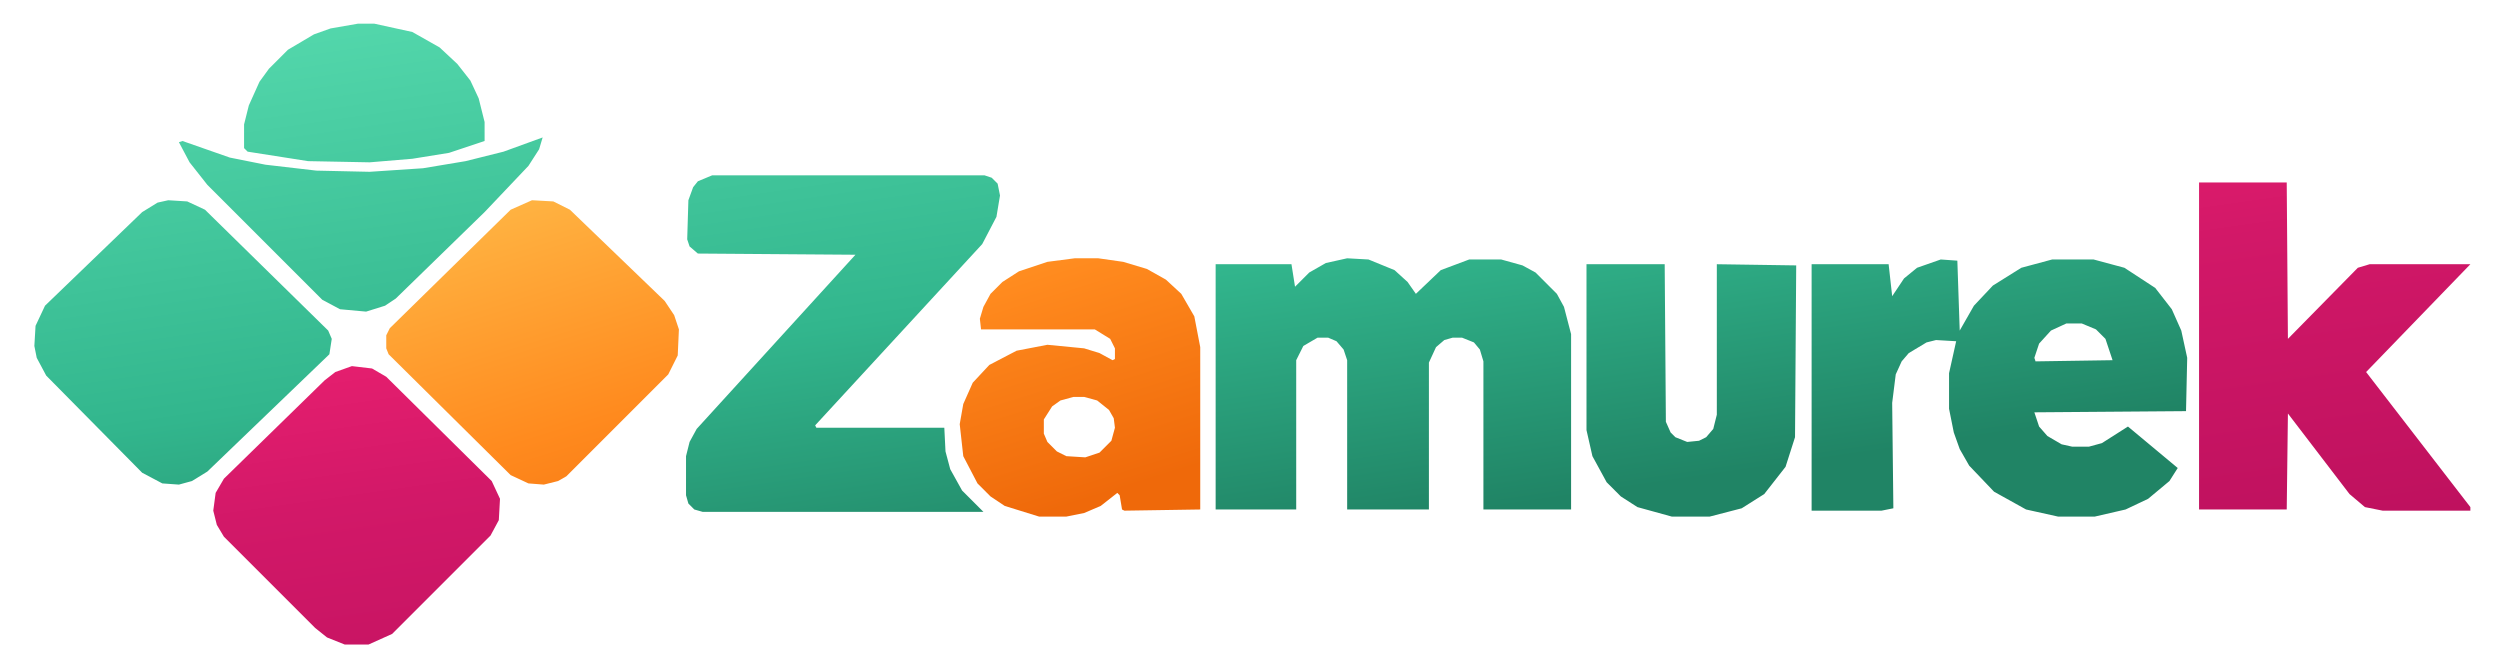
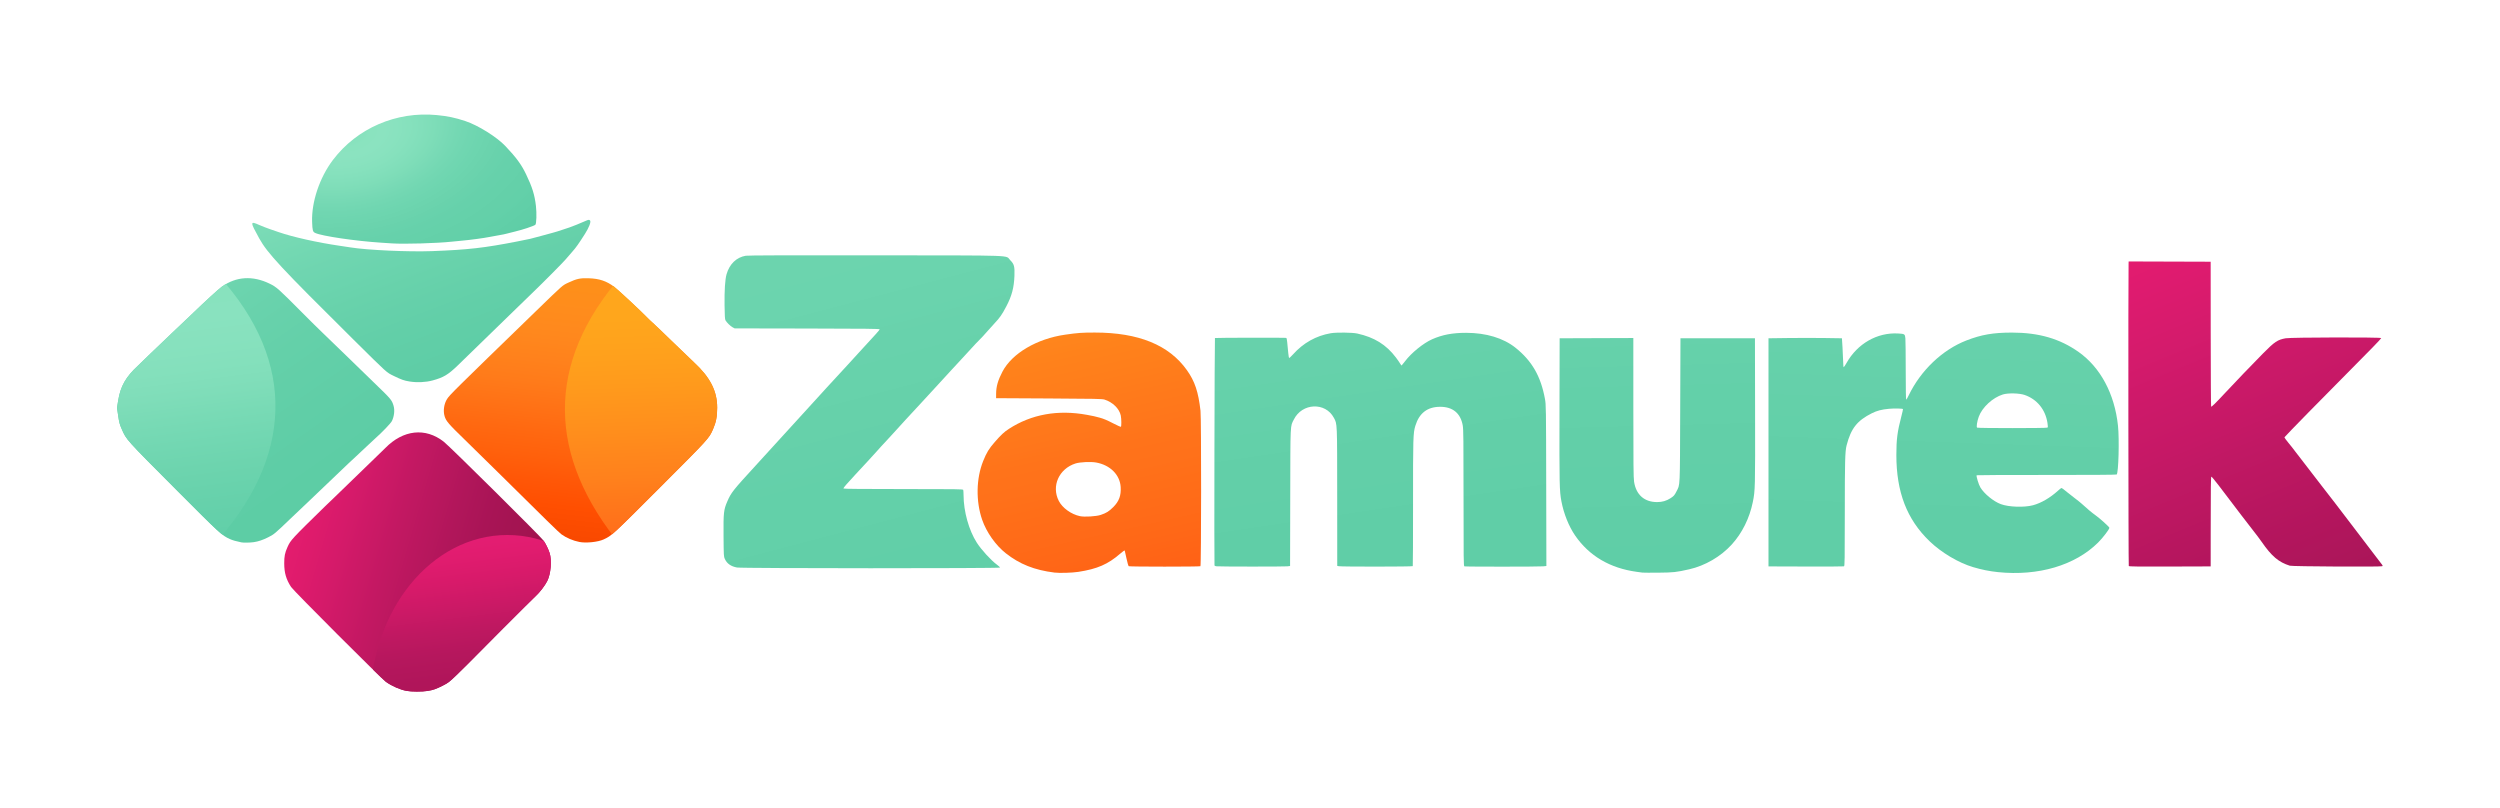
- <svg xmlns="http://www.w3.org/2000/svg" viewBox="35 82 2110 565" role="img" aria-label="Zamurek — horizontal — dark">
+ <svg xmlns="http://www.w3.org/2000/svg" width="4800" height="1550" viewBox="0 0 4800 1550" role="img" aria-labelledby="z14-titre z14-description">
  <defs>
-     <linearGradient id="g" x1="0" x2=".65" y1="0" y2="1">
-       <stop stop-color="#57DBAF" />
-       <stop offset=".6" stop-color="#32B68D" />
-       <stop offset="1" stop-color="#208465" />
-     </linearGradient>
-     <linearGradient id="o" x1="0" x2=".8" y1="0" y2="1">
-       <stop stop-color="#FFBA48" />
-       <stop offset=".55" stop-color="#FF8A1E" />
-       <stop offset="1" stop-color="#EF690A" />
-     </linearGradient>
-     <linearGradient id="m" x1="0" x2=".7" y1="0" y2="1">
-       <stop stop-color="#FF2777" />
-       <stop offset=".5" stop-color="#D21868" />
-       <stop offset="1" stop-color="#BC105D" />
+     <radialGradient id="z14-tete-lumiere-1" gradientUnits="userSpaceOnUse" cx="0" cy="0" r="1" gradientTransform="matrix(419.037 112.881 -237.12 291.441 664.437 253.404)">
+       <stop offset="0" stop-color="#7eddb9" data-tone="primary" />
+       <stop offset="0.05" stop-color="#86e1bd" data-tone="primary" />
+       <stop offset="0.1" stop-color="#8ae3bf" data-tone="primary" />
+       <stop offset="0.15" stop-color="#8be3c0" data-tone="primary" />
+       <stop offset="0.2" stop-color="#89e2bf" data-tone="primary" />
+       <stop offset="0.25" stop-color="#86e1bd" data-tone="primary" />
+       <stop offset="0.3" stop-color="#82dfbb" data-tone="primary" />
+       <stop offset="0.35" stop-color="#7eddb8" data-tone="primary" />
+       <stop offset="0.4" stop-color="#79dab6" data-tone="primary" />
+       <stop offset="0.45" stop-color="#74d8b3" data-tone="primary" />
+       <stop offset="0.5" stop-color="#70d6b1" data-tone="primary" />
+       <stop offset="0.55" stop-color="#6dd5af" data-tone="primary" />
+       <stop offset="0.6" stop-color="#6bd3ad" data-tone="primary" />
+       <stop offset="0.65" stop-color="#68d2ac" data-tone="primary" />
+       <stop offset="0.7" stop-color="#66d1ab" data-tone="primary" />
+       <stop offset="0.75" stop-color="#65d1aa" data-tone="primary" />
+       <stop offset="0.8" stop-color="#64d0a9" data-tone="primary" />
+       <stop offset="0.85" stop-color="#63d0a9" data-tone="primary" />
+       <stop offset="0.9" stop-color="#61cfa8" data-tone="primary" />
+       <stop offset="0.95" stop-color="#60cea7" data-tone="primary" />
+       <stop offset="1" stop-color="#5ecda6" data-tone="primary" />
+     </radialGradient>
+     <linearGradient id="z14-col-lumiere-1" gradientUnits="userSpaceOnUse" x1="671.02" y1="910.662" x2="484" y2="422">
+       <stop offset="0" stop-color="#5bcca4" data-tone="primary" />
+       <stop offset="0.083" stop-color="#5ccca5" data-tone="primary" />
+       <stop offset="0.167" stop-color="#5dcda5" data-tone="primary" />
+       <stop offset="0.25" stop-color="#5ecda6" data-tone="primary" />
+       <stop offset="0.333" stop-color="#60cea7" data-tone="primary" />
+       <stop offset="0.417" stop-color="#62cfa8" data-tone="primary" />
+       <stop offset="0.5" stop-color="#65d0aa" data-tone="primary" />
+       <stop offset="0.583" stop-color="#68d2ab" data-tone="primary" />
+       <stop offset="0.667" stop-color="#6bd4ae" data-tone="primary" />
+       <stop offset="0.75" stop-color="#6fd5b0" data-tone="primary" />
+       <stop offset="0.833" stop-color="#73d8b2" data-tone="primary" />
+       <stop offset="0.917" stop-color="#78dab5" data-tone="primary" />
+       <stop offset="1" stop-color="#7ddcb8" data-tone="primary" />
+     </linearGradient>
+     <linearGradient id="z14-aile-gauche-lumiere-1" gradientUnits="userSpaceOnUse" x1="638.021" y1="1125.099" x2="225" y2="534">
+       <stop offset="0" stop-color="#59cba3" data-tone="primary" />
+       <stop offset="0.083" stop-color="#5acba4" data-tone="primary" />
+       <stop offset="0.167" stop-color="#5ccca5" data-tone="primary" />
+       <stop offset="0.25" stop-color="#5dcda5" data-tone="primary" />
+       <stop offset="0.333" stop-color="#5ecda6" data-tone="primary" />
+       <stop offset="0.417" stop-color="#60cea7" data-tone="primary" />
+       <stop offset="0.5" stop-color="#62cfa8" data-tone="primary" />
+       <stop offset="0.583" stop-color="#64d0a9" data-tone="primary" />
+       <stop offset="0.667" stop-color="#67d1ab" data-tone="primary" />
+       <stop offset="0.75" stop-color="#6ad3ad" data-tone="primary" />
+       <stop offset="0.833" stop-color="#6ed5af" data-tone="primary" />
+       <stop offset="0.917" stop-color="#73d8b2" data-tone="primary" />
+       <stop offset="1" stop-color="#7adbb6" data-tone="primary" />
+     </linearGradient>
+     <linearGradient id="z14-aile-gauche-lumiere-2" gradientUnits="userSpaceOnUse" x1="298.248" y1="1101.216" x2="225" y2="534">
+       <stop offset="0" stop-color="#5fcea7" data-tone="primary" />
+       <stop offset="0.083" stop-color="#61cfa8" data-tone="primary" />
+       <stop offset="0.167" stop-color="#64d0aa" data-tone="primary" />
+       <stop offset="0.25" stop-color="#68d2ac" data-tone="primary" />
+       <stop offset="0.333" stop-color="#6dd4ae" data-tone="primary" />
+       <stop offset="0.417" stop-color="#72d7b2" data-tone="primary" />
+       <stop offset="0.5" stop-color="#78dab5" data-tone="primary" />
+       <stop offset="0.583" stop-color="#7fddb9" data-tone="primary" />
+       <stop offset="0.667" stop-color="#84e0bc" data-tone="primary" />
+       <stop offset="0.75" stop-color="#87e1be" data-tone="primary" />
+       <stop offset="0.833" stop-color="#89e2bf" data-tone="primary" />
+       <stop offset="0.917" stop-color="#88e2be" data-tone="primary" />
+       <stop offset="1" stop-color="#83dfbb" data-tone="primary" />
+     </linearGradient>
+     <clipPath id="z14-aile-gauche-clip">
+       <path fill-rule="evenodd" d="M463.5 1041.359 C453.286 1039.273 446.548 1037.338 441.396 1035.013 C426.328 1028.212 422.872 1025.044 341.934 943.848 C240.416 842.006 242.954 844.823 233.748 823.801 C229.689 814.534 228.797 811.188 226.872 798.022 L224.66 782.892 L226.907 768.923 C231.318 741.496 241.719 723.29 265.324 701.676 C267.621 699.574 276.925 690.548 286 681.62 C295.075 672.693 314.425 654.196 329 640.517 C343.575 626.838 361.35 609.986 368.5 603.069 C393.422 578.957 420.111 554.521 426.284 550.162 C453.766 530.757 485.278 528.858 517.734 544.652 C530.971 551.094 534.522 554.251 580 600.023 C595.675 615.799 613.45 633.363 619.5 639.053 C625.55 644.744 646.216 664.722 665.425 683.45 C684.633 702.177 708.033 724.916 717.425 733.981 C751.159 766.541 752.205 767.772 755.577 778.881 C758.165 787.411 756.965 798.949 752.513 808.331 C750.549 812.471 732.953 830.825 720.5 841.724 C716.1 845.575 708.432 852.725 703.459 857.613 C698.487 862.501 689.712 870.727 683.959 875.893 C678.207 881.059 661.775 896.584 647.444 910.393 C633.113 924.202 609.497 946.75 594.963 960.5 C580.43 974.25 563.58 990.25 557.519 996.055 C527.002 1025.287 526.045 1026.083 514.5 1031.79 C504.048 1036.957 496.154 1039.61 487.308 1040.928 C480.351 1041.965 467.596 1042.196 463.5 1041.359 Z" />
+     </clipPath>
+     <linearGradient id="z14-aile-droite-lumiere-1" gradientUnits="userSpaceOnUse" x1="858.339" y1="476.802" x2="796.381" y2="1035.866">
+       <stop offset="0" stop-color="#fe9016" data-tone="orange" />
+       <stop offset="0.083" stop-color="#fe8f1a" data-tone="orange" />
+       <stop offset="0.167" stop-color="#ff8c1c" data-tone="orange" />
+       <stop offset="0.25" stop-color="#ff881d" data-tone="orange" />
+       <stop offset="0.333" stop-color="#ff821c" data-tone="orange" />
+       <stop offset="0.417" stop-color="#ff7b1a" data-tone="orange" />
+       <stop offset="0.5" stop-color="#ff7216" data-tone="orange" />
+       <stop offset="0.583" stop-color="#ff6911" data-tone="orange" />
+       <stop offset="0.667" stop-color="#ff610c" data-tone="orange" />
+       <stop offset="0.75" stop-color="#ff5707" data-tone="orange" />
+       <stop offset="0.833" stop-color="#ff4f01" data-tone="orange" />
+       <stop offset="0.917" stop-color="#fa4a00" data-tone="orange" />
+       <stop offset="1" stop-color="#f64600" data-tone="orange" />
+     </linearGradient>
+     <linearGradient id="z14-aile-droite-lumiere-2" gradientUnits="userSpaceOnUse" x1="869.089" y1="1058.468" x2="852" y2="534">
+       <stop offset="0" stop-color="#ff6a1a" data-tone="orange" />
+       <stop offset="0.083" stop-color="#ff721b" data-tone="orange" />
+       <stop offset="0.167" stop-color="#ff791b" data-tone="orange" />
+       <stop offset="0.25" stop-color="#ff811c" data-tone="orange" />
+       <stop offset="0.333" stop-color="#ff871c" data-tone="orange" />
+       <stop offset="0.417" stop-color="#ff8e1c" data-tone="orange" />
+       <stop offset="0.5" stop-color="#ff941c" data-tone="orange" />
+       <stop offset="0.583" stop-color="#ff9a1c" data-tone="orange" />
+       <stop offset="0.667" stop-color="#ff9f1c" data-tone="orange" />
+       <stop offset="0.75" stop-color="#ffa31c" data-tone="orange" />
+       <stop offset="0.833" stop-color="#ffa61c" data-tone="orange" />
+       <stop offset="0.917" stop-color="#ffa61c" data-tone="orange" />
+       <stop offset="1" stop-color="#fea61e" data-tone="orange" />
+     </linearGradient>
+     <clipPath id="z14-aile-droite-clip">
+       <path fill-rule="evenodd" d="M1112.5 1040.583 C1100.091 1038.155 1087.575 1032.825 1077.867 1025.836 C1073.44 1022.648 1046.366 996.194 961.869 912.493 C940.766 891.589 909.595 860.989 892.6 844.493 C861.03 813.851 856.4 808.452 853.599 799.021 C850.55 788.754 852.49 775.359 858.367 766.1 C863.399 758.173 871.875 749.792 1028.406 597.966 C1082.539 545.461 1079.426 548.195 1091.5 542.546 C1107.404 535.105 1113.959 533.707 1130.344 534.261 C1150.68 534.948 1164.268 539.473 1179.043 550.478 C1185.815 555.522 1231.716 598.235 1242 609.061 C1245.025 612.246 1249.975 616.968 1253 619.555 C1256.025 622.142 1272.45 637.848 1289.5 654.459 C1306.55 671.069 1325.825 689.573 1332.333 695.58 C1363.452 724.299 1377 750.713 1377 782.669 C1377 799.694 1374.905 810.506 1368.966 824.125 C1361.279 841.754 1361.257 841.777 1266.782 936.26 C1174.325 1028.723 1174.663 1028.411 1158.923 1035.722 C1148.177 1040.713 1125.37 1043.101 1112.5 1040.583 Z" />
+     </clipPath>
+     <linearGradient id="z14-base-lumiere-1" gradientUnits="userSpaceOnUse" x1="1151.993" y1="1007.967" x2="545" y2="830">
+       <stop offset="0" stop-color="#a8144d" data-tone="pink" />
+       <stop offset="0.083" stop-color="#a3144e" data-tone="pink" />
+       <stop offset="0.167" stop-color="#a2134f" data-tone="pink" />
+       <stop offset="0.25" stop-color="#a41452" data-tone="pink" />
+       <stop offset="0.333" stop-color="#a91456" data-tone="pink" />
+       <stop offset="0.417" stop-color="#b0165a" data-tone="pink" />
+       <stop offset="0.5" stop-color="#b9175e" data-tone="pink" />
+       <stop offset="0.583" stop-color="#c21862" data-tone="pink" />
+       <stop offset="0.667" stop-color="#cc1966" data-tone="pink" />
+       <stop offset="0.75" stop-color="#d61a6a" data-tone="pink" />
+       <stop offset="0.833" stop-color="#df1b6c" data-tone="pink" />
+       <stop offset="0.917" stop-color="#e51d6f" data-tone="pink" />
+       <stop offset="1" stop-color="#e51c6e" data-tone="pink" />
+     </linearGradient>
+     <linearGradient id="z14-base-lumiere-2" gradientUnits="userSpaceOnUse" x1="614.19" y1="1383.394" x2="545" y2="830">
+       <stop offset="0" stop-color="#b21456" data-tone="pink" />
+       <stop offset="0.083" stop-color="#b0155a" data-tone="pink" />
+       <stop offset="0.167" stop-color="#b5175d" data-tone="pink" />
+       <stop offset="0.25" stop-color="#bf1861" data-tone="pink" />
+       <stop offset="0.333" stop-color="#cc1966" data-tone="pink" />
+       <stop offset="0.417" stop-color="#d81a6a" data-tone="pink" />
+       <stop offset="0.5" stop-color="#e11c6f" data-tone="pink" />
+       <stop offset="0.583" stop-color="#e51e74" data-tone="pink" />
+       <stop offset="0.667" stop-color="#e31d79" data-tone="pink" />
+       <stop offset="0.75" stop-color="#d71c7d" data-tone="pink" />
+       <stop offset="0.833" stop-color="#be1b82" data-tone="pink" />
+       <stop offset="0.917" stop-color="#961886" data-tone="pink" />
+       <stop offset="1" stop-color="#541986" data-tone="pink" />
+     </linearGradient>
+     <clipPath id="z14-base-clip">
+       <path fill-rule="evenodd" d="M780.5 1326.505 C768.195 1324.195 752.783 1317.433 741 1309.174 C732.228 1303.026 563.622 1134.388 558.86 1127 C549.378 1112.29 545.828 1100.139 545.713 1082 C545.626 1068.268 546.992 1061.384 551.994 1050.352 C558.123 1036.835 559.524 1035.318 624.736 971.537 C633.116 963.341 640.383 956.38 640.885 956.067 C641.387 955.755 657.706 939.957 677.149 920.959 C696.592 901.962 717.225 881.97 723 876.534 C728.775 871.097 736.2 863.882 739.5 860.501 C774.1 825.05 816.828 820.384 852.155 848.2 C864.263 857.734 1038.511 1030.421 1043.671 1038 C1048.014 1044.38 1052.496 1053.563 1055.188 1061.598 C1059.882 1075.611 1057.679 1101.832 1050.64 1115.723 C1046.217 1124.452 1036.021 1137.736 1028.668 1144.348 C1022.575 1149.828 912.969 1259.447 896.912 1276.12 C893.935 1279.211 884.75 1288.232 876.5 1296.167 C862.657 1309.481 860.652 1311.025 850.5 1316.19 C837.182 1322.966 832.073 1324.767 821 1326.592 C810.543 1328.315 789.905 1328.271 780.5 1326.505 Z" />
+     </clipPath>
+     <linearGradient id="z14-lettre-z-lumiere-1" gradientUnits="userSpaceOnUse" x1="1573.129" y1="1189.462" x2="1389" y2="490">
+       <stop offset="0" stop-color="#61cfa8" data-tone="primary" />
+       <stop offset="0.083" stop-color="#61cfa8" data-tone="primary" />
+       <stop offset="0.167" stop-color="#62cfa8" data-tone="primary" />
+       <stop offset="0.25" stop-color="#63d0a9" data-tone="primary" />
+       <stop offset="0.333" stop-color="#63d0a9" data-tone="primary" />
+       <stop offset="0.417" stop-color="#65d0aa" data-tone="primary" />
+       <stop offset="0.5" stop-color="#66d1aa" data-tone="primary" />
+       <stop offset="0.583" stop-color="#67d2ab" data-tone="primary" />
+       <stop offset="0.667" stop-color="#68d2ac" data-tone="primary" />
+       <stop offset="0.75" stop-color="#6ad3ad" data-tone="primary" />
+       <stop offset="0.833" stop-color="#6bd4ae" data-tone="primary" />
+       <stop offset="0.917" stop-color="#6cd4ae" data-tone="primary" />
+       <stop offset="1" stop-color="#6cd4ae" data-tone="primary" />
+     </linearGradient>
+     <linearGradient id="z14-lettre-k-lumiere-1" gradientUnits="userSpaceOnUse" x1="4363.136" y1="1174.856" x2="4086" y2="502">
+       <stop offset="0" stop-color="#aa1558" data-tone="pink" />
+       <stop offset="0.083" stop-color="#ae165b" data-tone="pink" />
+       <stop offset="0.167" stop-color="#b3155d" data-tone="pink" />
+       <stop offset="0.25" stop-color="#b7165f" data-tone="pink" />
+       <stop offset="0.333" stop-color="#bc1761" data-tone="pink" />
+       <stop offset="0.417" stop-color="#c01864" data-tone="pink" />
+       <stop offset="0.5" stop-color="#c61866" data-tone="pink" />
+       <stop offset="0.583" stop-color="#ca1968" data-tone="pink" />
+       <stop offset="0.667" stop-color="#cf196a" data-tone="pink" />
+       <stop offset="0.75" stop-color="#d41b6c" data-tone="pink" />
+       <stop offset="0.833" stop-color="#d91b6d" data-tone="pink" />
+       <stop offset="0.917" stop-color="#de1b6f" data-tone="pink" />
+       <stop offset="1" stop-color="#e31c6f" data-tone="pink" />
+     </linearGradient>
+     <linearGradient id="z14-lettre-a-lumiere-1" gradientUnits="userSpaceOnUse" x1="1997.189" y1="1169.793" x2="1877" y2="638">
+       <stop offset="0" stop-color="#ff6015" data-tone="orange" />
+       <stop offset="0.083" stop-color="#ff6416" data-tone="orange" />
+       <stop offset="0.167" stop-color="#ff6817" data-tone="orange" />
+       <stop offset="0.25" stop-color="#ff6b18" data-tone="orange" />
+       <stop offset="0.333" stop-color="#ff6e18" data-tone="orange" />
+       <stop offset="0.417" stop-color="#ff711a" data-tone="orange" />
+       <stop offset="0.5" stop-color="#ff731a" data-tone="orange" />
+       <stop offset="0.583" stop-color="#ff771b" data-tone="orange" />
+       <stop offset="0.667" stop-color="#ff7a1b" data-tone="orange" />
+       <stop offset="0.75" stop-color="#ff7e1b" data-tone="orange" />
+       <stop offset="0.833" stop-color="#ff811b" data-tone="orange" />
+       <stop offset="0.917" stop-color="#ff851c" data-tone="orange" />
+       <stop offset="1" stop-color="#ff891c" data-tone="orange" />
+     </linearGradient>
+     <linearGradient id="z14-lettre-m-lumiere-1" gradientUnits="userSpaceOnUse" x1="2410.364" y1="1171.472" x2="2331" y2="638">
+       <stop offset="0" stop-color="#60cea7" data-tone="primary" />
+       <stop offset="0.083" stop-color="#60cea7" data-tone="primary" />
+       <stop offset="0.167" stop-color="#60cea7" data-tone="primary" />
+       <stop offset="0.25" stop-color="#60cea7" data-tone="primary" />
+       <stop offset="0.333" stop-color="#61cfa8" data-tone="primary" />
+       <stop offset="0.417" stop-color="#62cfa8" data-tone="primary" />
+       <stop offset="0.5" stop-color="#62cfa8" data-tone="primary" />
+       <stop offset="0.583" stop-color="#63d0a9" data-tone="primary" />
+       <stop offset="0.667" stop-color="#64d0aa" data-tone="primary" />
+       <stop offset="0.75" stop-color="#65d1aa" data-tone="primary" />
+       <stop offset="0.833" stop-color="#66d1ab" data-tone="primary" />
+       <stop offset="0.917" stop-color="#67d1ab" data-tone="primary" />
+       <stop offset="1" stop-color="#67d2ab" data-tone="primary" />
+     </linearGradient>
+     <linearGradient id="z14-lettre-r-e-lumiere-1" gradientUnits="userSpaceOnUse" x1="3395.785" y1="615.049" x2="3379.217" y2="1099.461">
+       <stop offset="0" stop-color="#67d2ab" data-tone="primary" />
+       <stop offset="0.083" stop-color="#66d1ab" data-tone="primary" />
+       <stop offset="0.167" stop-color="#65d1aa" data-tone="primary" />
+       <stop offset="0.25" stop-color="#65d0aa" data-tone="primary" />
+       <stop offset="0.333" stop-color="#64d0a9" data-tone="primary" />
+       <stop offset="0.417" stop-color="#63d0a9" data-tone="primary" />
+       <stop offset="0.5" stop-color="#62cfa8" data-tone="primary" />
+       <stop offset="0.583" stop-color="#62cfa8" data-tone="primary" />
+       <stop offset="0.667" stop-color="#61cfa8" data-tone="primary" />
+       <stop offset="0.75" stop-color="#60cea7" data-tone="primary" />
+       <stop offset="0.833" stop-color="#60cea7" data-tone="primary" />
+       <stop offset="0.917" stop-color="#60cea7" data-tone="primary" />
+       <stop offset="1" stop-color="#60cea7" data-tone="primary" />
+     </linearGradient>
+     <linearGradient id="z14-lettre-u-lumiere-1" gradientUnits="userSpaceOnUse" x1="3006.274" y1="1109.611" x2="2994" y2="649">
+       <stop offset="0" stop-color="#5fcea7" data-tone="primary" />
+       <stop offset="0.083" stop-color="#5fcea7" data-tone="primary" />
+       <stop offset="0.167" stop-color="#60cea7" data-tone="primary" />
+       <stop offset="0.25" stop-color="#60cea7" data-tone="primary" />
+       <stop offset="0.333" stop-color="#61cfa8" data-tone="primary" />
+       <stop offset="0.417" stop-color="#61cfa8" data-tone="primary" />
+       <stop offset="0.5" stop-color="#62cfa8" data-tone="primary" />
+       <stop offset="0.583" stop-color="#62cfa8" data-tone="primary" />
+       <stop offset="0.667" stop-color="#63d0a9" data-tone="primary" />
+       <stop offset="0.75" stop-color="#63d0a9" data-tone="primary" />
+       <stop offset="0.833" stop-color="#64d0aa" data-tone="primary" />
+       <stop offset="0.917" stop-color="#65d1aa" data-tone="primary" />
+       <stop offset="1" stop-color="#66d1ab" data-tone="primary" />
    </linearGradient>
  </defs>
-   <defs>
-     <g id="zamurek-art">
-       <path d="M1374,305 1374,445 1379,467 1391,489 1403,501 1417,510 1446,518 1478,518 1505,511 1524,499 1542,476 1550,451 1551,306 1484,305 1484,432 1481,444 1475,451 1469,454 1459,455 1449,451 1445,447 1441,438 1440,305Z M1868,343 1854,325 1828,308 1802,301 1767,301 1741,308 1717,323 1701,340 1689,361 1687,302 1673,301 1653,308 1642,317 1632,332 1629,305 1564,305 1564,513 1623,513 1633,511 1632,422 1635,398 1640,387 1646,380 1661,371 1669,369 1686,370 1680,397 1680,427 1684,447 1689,461 1697,475 1718,497 1745,512 1772,518 1803,518 1829,512 1848,503 1866,488 1873,477 1831,442 1809,456 1798,459 1784,459 1775,457 1763,450 1756,442 1752,430 1880,429 1881,384 1876,361Z M1752,384 1756,372 1766,361 1779,355 1792,355 1804,360 1812,368 1818,386 1753,387Z M1061,305 1061,512 1129,512 1129,386 1135,374 1147,367 1156,367 1163,370 1169,377 1172,386 1172,512 1241,512 1241,388 1247,375 1254,369 1261,367 1269,367 1279,371 1284,377 1287,387 1287,512 1361,512 1361,364 1355,341 1349,330 1331,312 1320,306 1302,301 1275,301 1251,310 1230,330 1223,320 1212,310 1190,301 1172,300 1154,304 1140,312 1128,324 1125,305Z M177,251 168,253 155,261 73,340 65,357 64,374 66,384 74,399 155,481 172,490 186,491 197,488 210,480 313,381 315,368 312,361 208,259 193,252Z M624,235 620,240 616,251 615,284 617,290 624,296 757,297 623,444 617,455 614,467 614,500 616,507 621,512 628,514 865,514 847,496 837,478 833,463 832,443 724,443 723,441 864,288 876,265 879,247 877,237 872,232 866,230 636,230Z M493,198 460,210 428,218 392,224 347,227 302,226 259,221 229,215 189,201 186,202 195,219 210,238 307,335 322,343 344,345 360,340 369,334 444,261 481,222 490,208Z M241,187 241,207 244,210 295,218 347,219 383,216 414,211 444,201 444,185 439,165 432,150 421,136 406,122 383,109 351,102 337,102 314,106 300,111 278,124 262,140 254,151 245,171Z" fill="url(#g)" fill-rule="evenodd" />
-       <path d="M881,320 871,330 865,341 862,351 863,360 959,360 972,368 976,376 976,385 974,386 963,380 950,376 919,373 893,378 870,390 856,405 848,423 845,440 848,467 860,490 871,501 883,509 912,518 935,518 950,515 964,509 978,498 980,500 982,512 984,513 1048,512 1048,375 1043,349 1032,330 1019,318 1003,309 983,303 962,300 942,300 919,303 895,311Z M923,425 930,420 941,417 950,417 961,420 971,428 975,435 976,443 973,454 963,464 951,468 935,467 927,463 919,455 916,448 916,436Z M484,251 466,259 364,359 361,365 361,376 363,381 466,483 481,490 494,491 506,488 513,484 599,398 607,382 608,360 604,348 596,336 516,259 502,252Z" fill="url(#o)" fill-rule="evenodd" />
-       <path d="M332,391 318,396 309,403 224,486 217,498 215,513 218,525 224,535 301,612 311,620 326,626 346,626 366,617 449,534 456,521 457,503 450,488 361,400 349,393Z M1891,236 1891,512 1965,512 1966,431 2018,499 2031,510 2046,513 2120,513 2120,510 2032,396 2120,305 2035,305 2025,308 1966,368 1965,236Z" fill="url(#m)" fill-rule="evenodd" />
+   <g id="z14-dessin" data-role="artwork">
+     <g id="z14-symbole" data-role="symbol" aria-label="Symbole Zamurek">
+       <g id="z14-tete" data-part="tete">
+         <path data-face="principale" fill="url(#z14-tete-lumiere-1)" fill-rule="evenodd" d="M753 467.339 C750.525 467.168 741.3 466.568 732.5 466.006 C682.922 462.839 617.847 453.263 605.167 447.269 C600.534 445.079 599.832 442.553 599.259 426 C597.932 387.682 613.664 340.866 639.202 307.139 C685.44 246.072 760.884 213.461 838.606 220.945 C859.614 222.968 873.962 225.984 893.549 232.494 C918.014 240.625 953.814 262.976 970.344 280.439 C991.475 302.762 1000.928 315.643 1010.018 334.5 C1021.919 359.191 1026.542 374.056 1029.015 395.593 C1030.624 409.599 1030.015 429.42 1027.912 431.52 C1025.752 433.676 1003.036 441.257 988.975 444.515 C982.664 445.977 975.475 447.799 973 448.563 C970.525 449.328 964.172 450.642 958.881 451.483 C953.591 452.324 945.041 453.882 939.881 454.947 C929.324 457.124 902.828 460.698 887 462.08 C881.225 462.584 872.225 463.466 867 464.04 C839.774 467.032 775.469 468.893 753 467.339 Z" />
+       </g>
+       <g id="z14-col" data-part="col">
+         <path data-face="principale" fill="url(#z14-col-lumiere-1)" fill-rule="evenodd" d="M786.5 732.489 C775.803 730.775 770.788 729.014 756 721.776 C741.699 714.777 745.226 717.96 678 651.374 C539.122 513.816 513.529 486.314 497.581 457.5 C479.984 425.705 479.995 423.954 497.749 431.933 C502.562 434.096 511.9 437.725 518.5 439.997 C525.1 442.27 532.3 444.75 534.5 445.509 C562.584 455.201 609.431 465.679 653 472.012 C660.425 473.091 669.425 474.45 673 475.031 C704.929 480.221 784.51 483.844 829.5 482.155 C898.582 479.561 930.072 475.978 994 463.434 C1019.232 458.483 1017.965 458.778 1038.5 453.098 C1046.75 450.817 1057.1 448.006 1061.5 446.852 C1065.9 445.698 1074 443.19 1079.5 441.278 C1085 439.365 1091.075 437.35 1093 436.799 C1096.773 435.718 1115.183 428.301 1123.78 424.397 C1129.935 421.603 1131.312 421.466 1132.989 423.487 C1135.065 425.988 1130.891 436.83 1123.171 448.988 C1111.151 467.918 1105.813 475.449 1099.062 483 C1094.882 487.675 1089.032 494.425 1086.062 498 C1080.801 504.333 1040.924 544.425 1017.93 566.5 C1011.628 572.55 996.803 586.929 984.986 598.454 C951.202 631.402 895.999 685.081 879 701.515 C860.408 719.49 851.576 724.764 830.5 730.478 C817.399 734.03 800.842 734.787 786.5 732.489 Z" />
+       </g>
+       <g id="z14-aile-gauche" data-part="aile-gauche">
+         <path data-face="principale" fill="url(#z14-aile-gauche-lumiere-1)" fill-rule="evenodd" d="M463.5 1041.359 C453.286 1039.273 446.548 1037.338 441.396 1035.013 C426.328 1028.212 422.872 1025.044 341.934 943.848 C240.416 842.006 242.954 844.823 233.748 823.801 C229.689 814.534 228.797 811.188 226.872 798.022 L224.66 782.892 L226.907 768.923 C231.318 741.496 241.719 723.29 265.324 701.676 C267.621 699.574 276.925 690.548 286 681.62 C295.075 672.693 314.425 654.196 329 640.517 C343.575 626.838 361.35 609.986 368.5 603.069 C393.422 578.957 420.111 554.521 426.284 550.162 C453.766 530.757 485.278 528.858 517.734 544.652 C530.971 551.094 534.522 554.251 580 600.023 C595.675 615.799 613.45 633.363 619.5 639.053 C625.55 644.744 646.216 664.722 665.425 683.45 C684.633 702.177 708.033 724.916 717.425 733.981 C751.159 766.541 752.205 767.772 755.577 778.881 C758.165 787.411 756.965 798.949 752.513 808.331 C750.549 812.471 732.953 830.825 720.5 841.724 C716.1 845.575 708.432 852.725 703.459 857.613 C698.487 862.501 689.712 870.727 683.959 875.893 C678.207 881.059 661.775 896.584 647.444 910.393 C633.113 924.202 609.497 946.75 594.963 960.5 C580.43 974.25 563.58 990.25 557.519 996.055 C527.002 1025.287 526.045 1026.083 514.5 1031.79 C504.048 1036.957 496.154 1039.61 487.308 1040.928 C480.351 1041.965 467.596 1042.196 463.5 1041.359 Z" />
+         <g data-face="courbe" clip-path="url(#z14-aile-gauche-clip)">
+           <path d="M218.008 527.009 L417.657 527.009 C457.637 570.508 485.72 614.006 503.787 657.505 C521.854 701.003 529.906 744.501 528.733 788 C527.559 831.499 517.162 874.997 497.24 918.495 C477.318 961.994 447.872 1005.492 407.514 1048.991 L218.008 1048.991 Z" fill="url(#z14-aile-gauche-lumiere-2)" />
+         </g>
+       </g>
+       <g id="z14-aile-droite" data-part="aile-droite">
+         <path data-face="principale" fill="url(#z14-aile-droite-lumiere-1)" fill-rule="evenodd" d="M1112.5 1040.583 C1100.091 1038.155 1087.575 1032.825 1077.867 1025.836 C1073.44 1022.648 1046.366 996.194 961.869 912.493 C940.766 891.589 909.595 860.989 892.6 844.493 C861.03 813.851 856.4 808.452 853.599 799.021 C850.55 788.754 852.49 775.359 858.367 766.1 C863.399 758.173 871.875 749.792 1028.406 597.966 C1082.539 545.461 1079.426 548.195 1091.5 542.546 C1107.404 535.105 1113.959 533.707 1130.344 534.261 C1150.68 534.948 1164.268 539.473 1179.043 550.478 C1185.815 555.522 1231.716 598.235 1242 609.061 C1245.025 612.246 1249.975 616.968 1253 619.555 C1256.025 622.142 1272.45 637.848 1289.5 654.459 C1306.55 671.069 1325.825 689.573 1332.333 695.58 C1363.452 724.299 1377 750.713 1377 782.669 C1377 799.694 1374.905 810.506 1368.966 824.125 C1361.279 841.754 1361.257 841.777 1266.782 936.26 C1174.325 1028.723 1174.663 1028.411 1158.923 1035.722 C1148.177 1040.713 1125.37 1043.101 1112.5 1040.583 Z" />
+         <g data-face="courbe" clip-path="url(#z14-aile-droite-clip)">
+           <path d="M1384 527.017 L1195.282 527.017 C1156.975 570.514 1129.272 614.011 1111.113 657.509 C1092.953 701.006 1084.339 744.503 1084.665 788 C1084.993 831.497 1094.261 874.994 1112.322 918.491 C1130.383 961.989 1157.237 1005.486 1193.191 1048.983 L1384 1048.983 Z" fill="url(#z14-aile-droite-lumiere-2)" />
+         </g>
+       </g>
+       <g id="z14-base" data-part="base">
+         <path data-face="principale" fill="url(#z14-base-lumiere-1)" fill-rule="evenodd" d="M780.5 1326.505 C768.195 1324.195 752.783 1317.433 741 1309.174 C732.228 1303.026 563.622 1134.388 558.86 1127 C549.378 1112.29 545.828 1100.139 545.713 1082 C545.626 1068.268 546.992 1061.384 551.994 1050.352 C558.123 1036.835 559.524 1035.318 624.736 971.537 C633.116 963.341 640.383 956.38 640.885 956.067 C641.387 955.755 657.706 939.957 677.149 920.959 C696.592 901.962 717.225 881.97 723 876.534 C728.775 871.097 736.2 863.882 739.5 860.501 C774.1 825.05 816.828 820.384 852.155 848.2 C864.263 857.734 1038.511 1030.421 1043.671 1038 C1048.014 1044.38 1052.496 1053.563 1055.188 1061.598 C1059.882 1075.611 1057.679 1101.832 1050.64 1115.723 C1046.217 1124.452 1036.021 1137.736 1028.668 1144.348 C1022.575 1149.828 912.969 1259.447 896.912 1276.12 C893.935 1279.211 884.75 1288.232 876.5 1296.167 C862.657 1309.481 860.652 1311.025 850.5 1316.19 C837.182 1322.966 832.073 1324.767 821 1326.592 C810.543 1328.315 789.905 1328.271 780.5 1326.505 Z" />
+         <g data-face="courbe" clip-path="url(#z14-base-clip)">
+           <ellipse cx="974.122" cy="1350.001" rx="263.186" ry="322.815" fill="url(#z14-base-lumiere-2)" />
+         </g>
+       </g>
    </g>
-   </defs>
-   <use href="#zamurek-art" />
+     <g id="z14-lettrage" data-role="wordmark" aria-label="Zamurek">
+       <g id="z14-lettre-z" data-part="lettre-z">
+         <path data-face="principale" fill="url(#z14-lettre-z-lumiere-1)" fill-rule="evenodd" d="M1415 1089.611 C1403.309 1087.458 1395.821 1082.166 1391.623 1073.089 C1389.59 1068.694 1389.488 1066.826 1389.207 1028.905 C1388.878 984.307 1389.473 978.839 1396.4 962.817 C1403.765 945.783 1406.932 941.773 1451 893.699 C1458.425 885.6 1470.575 872.272 1478 864.084 C1497.05 843.074 1534.639 801.859 1560.5 773.625 C1572.6 760.415 1584.514 747.332 1586.976 744.553 C1589.438 741.774 1597.336 733.2 1604.527 725.5 C1611.719 717.8 1622.491 706.1 1628.467 699.5 C1634.442 692.9 1643.278 683.225 1648.101 678 C1681.732 641.572 1689 633.454 1689 632.315 C1689 631.273 1662.486 630.977 1549.75 630.764 L1410.5 630.5 L1406.455 628.334 C1402.318 626.119 1395.303 619.183 1392.862 614.894 C1391.836 613.091 1391.415 606.087 1391.156 586.5 C1390.777 557.774 1392.13 536.536 1394.974 526.592 C1400.614 506.868 1414.059 493.944 1432 491 C1436.511 490.26 1512.692 490.02 1681 490.217 C1957.632 490.54 1929.572 489.533 1939.597 499.498 C1947.134 506.989 1948.377 511.554 1947.736 529.376 C1946.916 552.143 1942.697 568.11 1932.244 588 C1923.555 604.534 1920.024 609.594 1908.862 621.5 C1903.706 627 1896.618 634.875 1893.112 639 C1889.606 643.125 1883.957 649.2 1880.559 652.5 C1877.162 655.8 1870.146 663.225 1864.97 669 C1859.794 674.775 1851.719 683.55 1847.025 688.5 C1842.332 693.45 1832.553 704.025 1825.295 712 C1818.037 719.975 1804.764 734.443 1795.8 744.151 C1786.835 753.859 1773.2 768.671 1765.5 777.067 C1757.8 785.462 1745.65 798.577 1738.5 806.21 C1731.35 813.843 1723.549 822.431 1721.164 825.294 C1718.779 828.157 1710.654 837.025 1703.107 845 C1695.561 852.975 1686.303 863.1 1682.534 867.5 C1678.764 871.9 1671.14 880.259 1665.59 886.076 C1660.041 891.893 1649.875 902.846 1643 910.417 C1636.125 917.987 1627.881 927.057 1624.679 930.572 C1621.478 934.087 1619.142 937.421 1619.488 937.981 C1619.91 938.663 1657.913 939 1734.452 939 C1837.787 939 1848.844 939.152 1849.393 940.582 C1849.727 941.452 1850.014 946.064 1850.031 950.832 C1850.144 982.054 1860.243 1018.191 1875.509 1042 C1884.204 1055.559 1902.965 1076.046 1914.138 1084.183 C1917.362 1086.531 1920 1089.025 1920 1089.726 C1920 1091.531 1424.815 1091.419 1415 1089.611 Z" />
+       </g>
+       <g id="z14-lettre-k" data-part="lettre-k">
+         <path data-face="principale" fill="url(#z14-lettre-k-lumiere-1)" fill-rule="evenodd" d="M4087.255 1086.756 C4086.467 1085.765 4086.092 530.29 4086.863 506.244 L4087 501.988 L4165.75 502.244 L4244.5 502.5 L4244.583 641.249 C4244.628 717.562 4244.977 780.31 4245.358 780.691 C4246.225 781.559 4253.579 774.414 4270.201 756.556 C4290.352 734.905 4323.38 700.484 4344.921 678.686 C4367.248 656.09 4372.962 652.263 4388.501 649.495 C4398.947 647.634 4572 647.279 4572 649.119 C4572 650.215 4547.843 675.166 4513.016 710.04 C4468.379 754.739 4386.469 838.38 4386.192 839.544 C4386.023 840.258 4389.408 845.04 4393.715 850.171 C4398.021 855.302 4403.987 862.875 4406.971 867 C4409.955 871.125 4417.416 880.8 4423.549 888.5 C4429.683 896.2 4437.131 905.876 4440.101 910.003 C4443.07 914.13 4450.696 924.03 4457.046 932.003 C4463.396 939.976 4475.424 955.5 4483.775 966.5 C4492.126 977.5 4505.697 995.275 4513.934 1006 C4530.364 1027.394 4549.999 1053.152 4563.482 1071 C4568.26 1077.325 4572.852 1083.345 4573.685 1084.379 C4574.943 1085.938 4574.971 1086.408 4573.851 1087.14 C4571.604 1088.608 4401.297 1087.657 4396.5 1086.15 C4375.001 1079.395 4361.623 1068.084 4342.508 1040.5 C4338.697 1035 4331.261 1025.1 4325.983 1018.5 C4320.705 1011.9 4310.454 998.625 4303.202 989 C4261.475 933.619 4247.712 915.901 4245.846 915.167 C4244.845 914.772 4244.609 934.158 4244.546 1022 L4244.5 1087.5 L4166.377 1087.756 C4104.629 1087.958 4088.045 1087.749 4087.255 1086.756 Z" />
+       </g>
+       <g id="z14-lettre-a" data-part="lettre-a">
+         <path data-face="principale" fill="url(#z14-lettre-a-lumiere-1)" fill-rule="evenodd" d="M2024.5 1099.327 C1986.202 1094.564 1957.725 1083.246 1931 1062.166 C1911.717 1046.957 1894.067 1021.943 1885.816 998.131 C1873.446 962.429 1874.158 918.888 1887.662 885.274 C1894.226 868.935 1898.767 861.482 1909.944 848.702 C1922.172 834.721 1927.839 829.44 1937 823.493 C1980.308 795.377 2031.11 786.243 2087.087 796.508 C2099.345 798.756 2102.399 799.435 2111.5 801.938 C2119.266 804.073 2125.522 806.724 2137.842 813.1 C2145.18 816.897 2151.592 819.752 2152.092 819.443 C2153.357 818.662 2153.229 804.202 2151.901 797.799 C2149.172 784.643 2136.244 772.023 2120.5 767.146 C2116.177 765.807 2101.758 765.523 2014 765.049 L1912.5 764.5 L1912.545 756 C1912.618 742.022 1916.127 729.826 1924.81 713.368 C1943.281 678.357 1990.781 650.386 2045 642.592 C2069.468 639.075 2077.472 638.5 2102 638.5 C2186.041 638.5 2244.508 662.351 2278.818 710.63 C2294.088 732.116 2300.839 752.267 2304.961 788.659 C2306.638 803.463 2306.503 1086.065 2304.819 1087.133 C2303.085 1088.233 2168.899 1088.223 2167.165 1087.123 C2166.43 1086.657 2164.509 1080.027 2162.896 1072.388 C2161.283 1064.75 2159.75 1057.911 2159.49 1057.19 C2159.183 1056.341 2156.115 1058.402 2150.758 1063.056 C2127.3 1083.438 2106.746 1092.38 2070.5 1097.973 C2058.444 1099.833 2034.286 1100.544 2024.5 1099.327 Z M2113.5 988.59 C2124.393 984.885 2129.077 981.96 2137.471 973.617 C2148.57 962.586 2152.669 951.514 2151.703 935.176 C2150.307 911.567 2131.46 892.774 2104.378 887.985 C2094.166 886.179 2073.419 887.164 2065 889.854 C2033.142 900.035 2018.311 933.278 2032.903 961.8 C2039.788 975.258 2056.652 987.404 2073.5 991.038 C2082.23 992.921 2104.831 991.538 2113.5 988.59 Z" />
+       </g>
+       <g id="z14-lettre-m" data-part="lettre-m">
+         <path data-face="principale" fill="url(#z14-lettre-m-lumiere-1)" fill-rule="evenodd" d="M2335 1087.263 C2333.625 1087.007 2332.203 1086.321 2331.84 1085.737 C2331.1 1084.544 2331.949 649.782 2332.694 649 C2333.247 648.419 2466.691 648.105 2469.135 648.678 C2470.402 648.975 2470.916 650.804 2471.413 656.781 C2472.81 673.586 2474.335 686.54 2475.008 687.308 C2475.398 687.753 2478.778 684.695 2482.521 680.513 C2502.253 658.465 2526.797 644.683 2555 639.811 C2565.887 637.931 2596.454 638.278 2606 640.391 C2638.804 647.652 2661.482 661.713 2680.114 686.343 C2683.377 690.656 2687.049 695.94 2688.274 698.084 C2689.498 700.229 2690.782 701.875 2691.127 701.742 C2691.472 701.609 2694.462 697.895 2697.771 693.489 C2709.618 677.717 2732.927 658.787 2749.554 651.433 C2769.274 642.713 2788.837 639.003 2815 639.022 C2853.356 639.051 2886.483 649.072 2909.804 667.701 C2941.392 692.934 2958.431 722.569 2966.324 766 C2968.375 777.289 2968.419 780.343 2968.734 932.105 L2969.054 1086.709 L2962.88 1087.355 C2955.049 1088.173 2813.708 1088.209 2811.582 1087.393 C2810.151 1086.844 2810 1074.349 2809.999 956.143 C2809.997 844.805 2809.777 824.248 2808.506 817.025 C2804.353 793.427 2789.301 780.98 2765 781.047 C2740.577 781.116 2724.915 793.147 2717.453 817.574 C2713.224 831.418 2712.965 840.133 2713.047 966.244 C2713.09 1032.104 2712.845 1086.441 2712.504 1086.994 C2711.814 1088.111 2575.688 1088.232 2570.5 1087.121 L2567.5 1086.478 L2567.42 954.489 C2567.331 808.632 2567.579 814.494 2560.996 802.143 C2544.724 771.614 2500.01 773.563 2484.162 805.492 C2477.107 819.704 2477.598 809.06 2477.258 955.114 L2476.95 1086.727 L2471.725 1087.355 C2465.812 1088.065 2338.857 1087.98 2335 1087.263 Z" />
+       </g>
+       <g id="z14-lettre-r-e" data-part="lettre-r-e">
+         <path data-face="principale" fill="url(#z14-lettre-r-e-lumiere-1)" fill-rule="evenodd" d="M3836.236 1098.488 C3819.657 1096.77 3805.377 1093.911 3788.5 1088.928 C3760.421 1080.638 3727.357 1060.965 3704.632 1039.027 C3661.069 996.973 3641.036 944.827 3641.009 873.424 C3640.997 843.686 3642.94 828.75 3650.669 799.16 C3652.585 791.823 3653.969 785.636 3653.745 785.411 C3652.589 784.256 3637.107 783.939 3627 784.864 C3612.859 786.158 3603.778 788.511 3594 793.412 C3565.611 807.644 3553.918 822.514 3545.463 855.141 C3542.535 866.443 3542.032 885.496 3542.016 985.643 C3542.002 1075.545 3541.83 1086.851 3540.468 1087.374 C3539.626 1087.697 3506.663 1087.858 3467.218 1087.731 L3395.5 1087.5 L3395.5 868.5 L3395.5 649.5 L3433.193 649 C3453.924 648.725 3485.649 648.725 3503.693 649 L3536.5 649.5 L3537.647 667.5 C3538.278 677.4 3538.841 689.888 3538.897 695.25 C3538.954 700.612 3539.409 705 3539.908 705 C3540.407 705 3542.9 701.288 3545.447 696.75 C3566.159 659.852 3604.2 638.079 3644.127 640.269 C3657.035 640.978 3657.552 641.321 3658.344 649.706 C3658.697 653.443 3658.989 681.614 3658.993 712.309 C3658.997 748.156 3659.347 767.903 3659.971 767.518 C3660.505 767.188 3662.729 763.224 3664.912 758.709 C3688.003 710.956 3729.491 671.55 3775.5 653.667 C3804.241 642.495 3827.021 638.565 3863 638.569 C3914.645 638.575 3954.954 650.313 3991 675.843 C4032.999 705.589 4060.048 756.268 4066.53 817.357 C4069.319 843.643 4067.545 908.749 4063.976 911.057 C4063.056 911.652 4012.31 911.976 3929.171 911.918 C3855.84 911.867 3795.551 912.116 3795.195 912.472 C3793.961 913.706 3799.042 930.472 3802.263 935.798 C3809.761 948.194 3827.433 962.651 3841.539 967.929 C3856.687 973.596 3886.464 974.608 3903.5 970.033 C3919.052 965.857 3936.215 955.842 3951.427 942.066 C3954.504 939.28 3957.366 937 3957.788 937 C3958.939 937 3962.863 939.816 3969 945.046 C3972.025 947.624 3978.529 952.731 3983.454 956.395 C3988.379 960.059 3994.229 964.733 3996.454 966.781 C4007.254 976.72 4016.177 984.195 4023 989.019 C4031.537 995.054 4049.998 1011.714 4050.004 1013.388 C4050.015 1016.207 4037.6 1032.471 4028.536 1041.511 C3984.488 1085.447 3913.471 1106.489 3836.236 1098.488 Z M3930.935 821.061 C3932.161 820.286 3932.185 818.951 3931.104 811.884 C3927.188 786.304 3911.017 766.522 3887.328 758.332 C3877.12 754.803 3855.44 754.306 3845.5 757.374 C3826.057 763.375 3805.885 781.972 3799.264 800 C3796.006 808.873 3794.327 819.961 3796.075 821.068 C3797.964 822.263 3929.045 822.257 3930.935 821.061 Z" />
+       </g>
+       <g id="z14-lettre-u" data-part="lettre-u">
+         <path data-face="principale" fill="url(#z14-lettre-u-lumiere-1)" fill-rule="evenodd" d="M3153.5 1099.394 C3151.85 1099.17 3146.9 1098.5 3142.5 1097.904 C3091.174 1090.959 3051.051 1067.282 3024.152 1028.064 C3012.156 1010.576 3002.458 986.397 2997.951 962.742 C2994.161 942.855 2993.906 930.936 2994.208 788 L2994.5 649.5 L3065.25 649.243 L3136 648.987 L3136.007 782.243 C3136.013 890.666 3136.272 917.219 3137.4 924.726 C3141.177 949.881 3157.081 964 3181.637 964 C3191.432 964 3199.491 961.681 3207.387 956.59 C3213.754 952.484 3215.052 950.999 3218.863 943.458 C3225.932 929.472 3225.424 940.585 3225.99 787.5 L3226.5 649.5 L3298 649.5 L3369.5 649.5 L3369.767 789.5 C3370.049 937.492 3369.946 941.6 3365.408 963.907 C3359.076 995.024 3344.896 1023.582 3324.857 1045.573 C3303.777 1068.706 3273.745 1086.182 3243.243 1093.065 C3218.311 1098.691 3213.253 1099.247 3184.5 1099.527 C3169.1 1099.678 3155.15 1099.617 3153.5 1099.394 Z" />
+       </g>
+     </g>
+   </g>
</svg>
